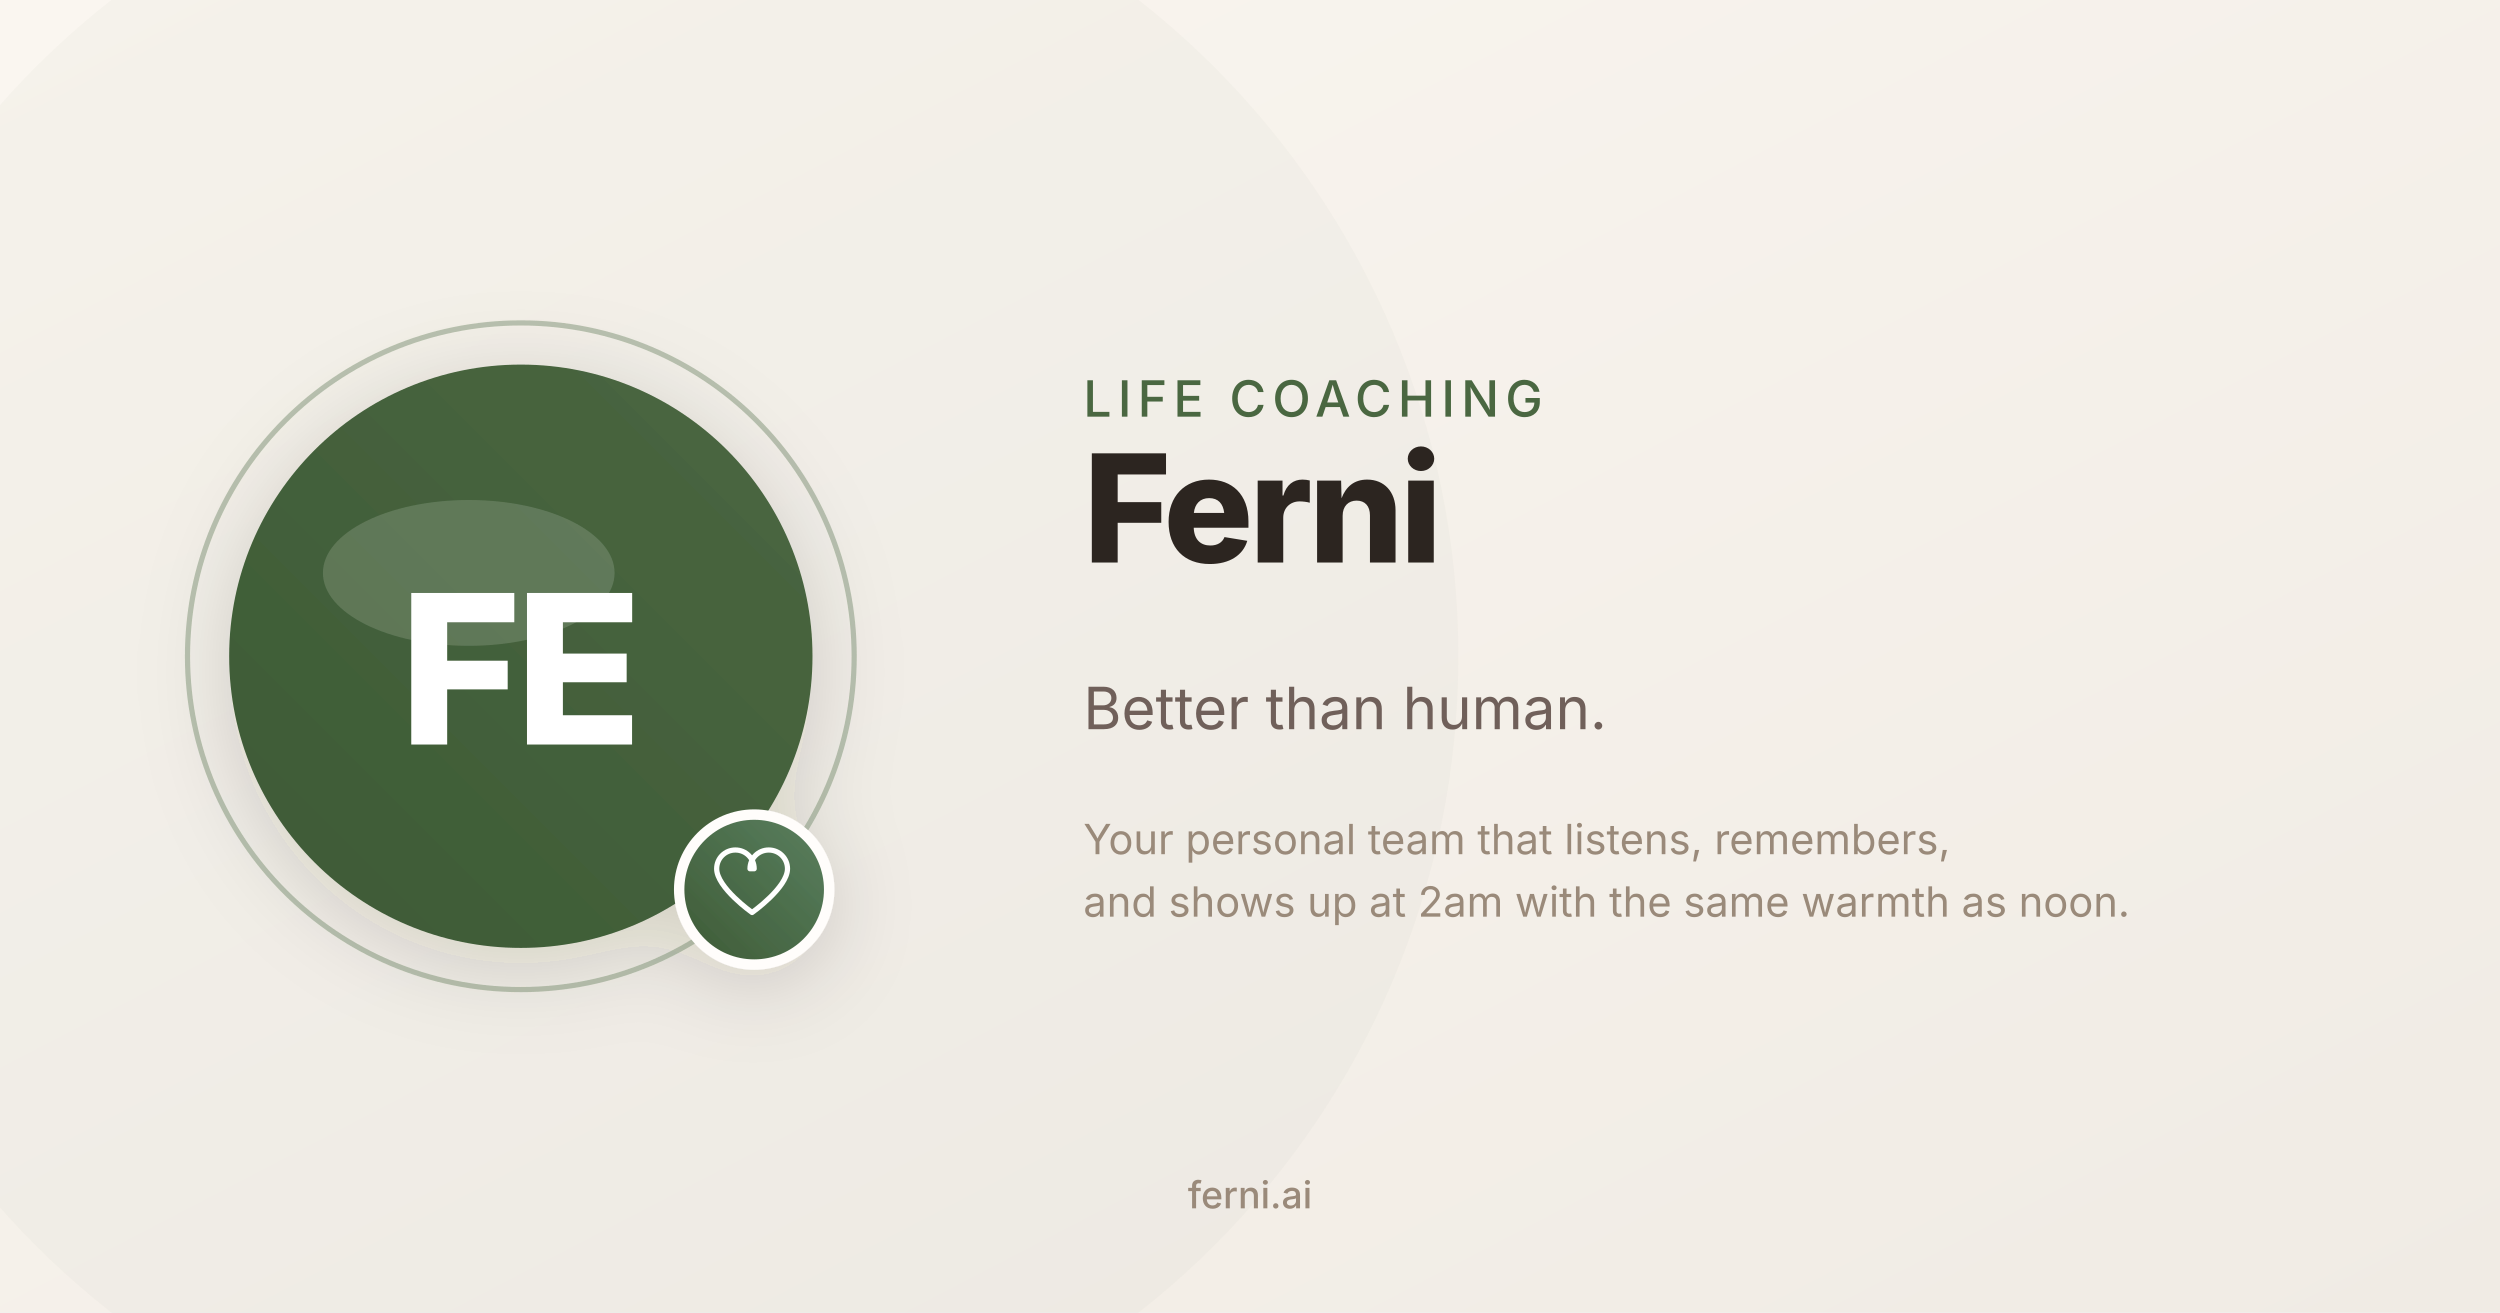
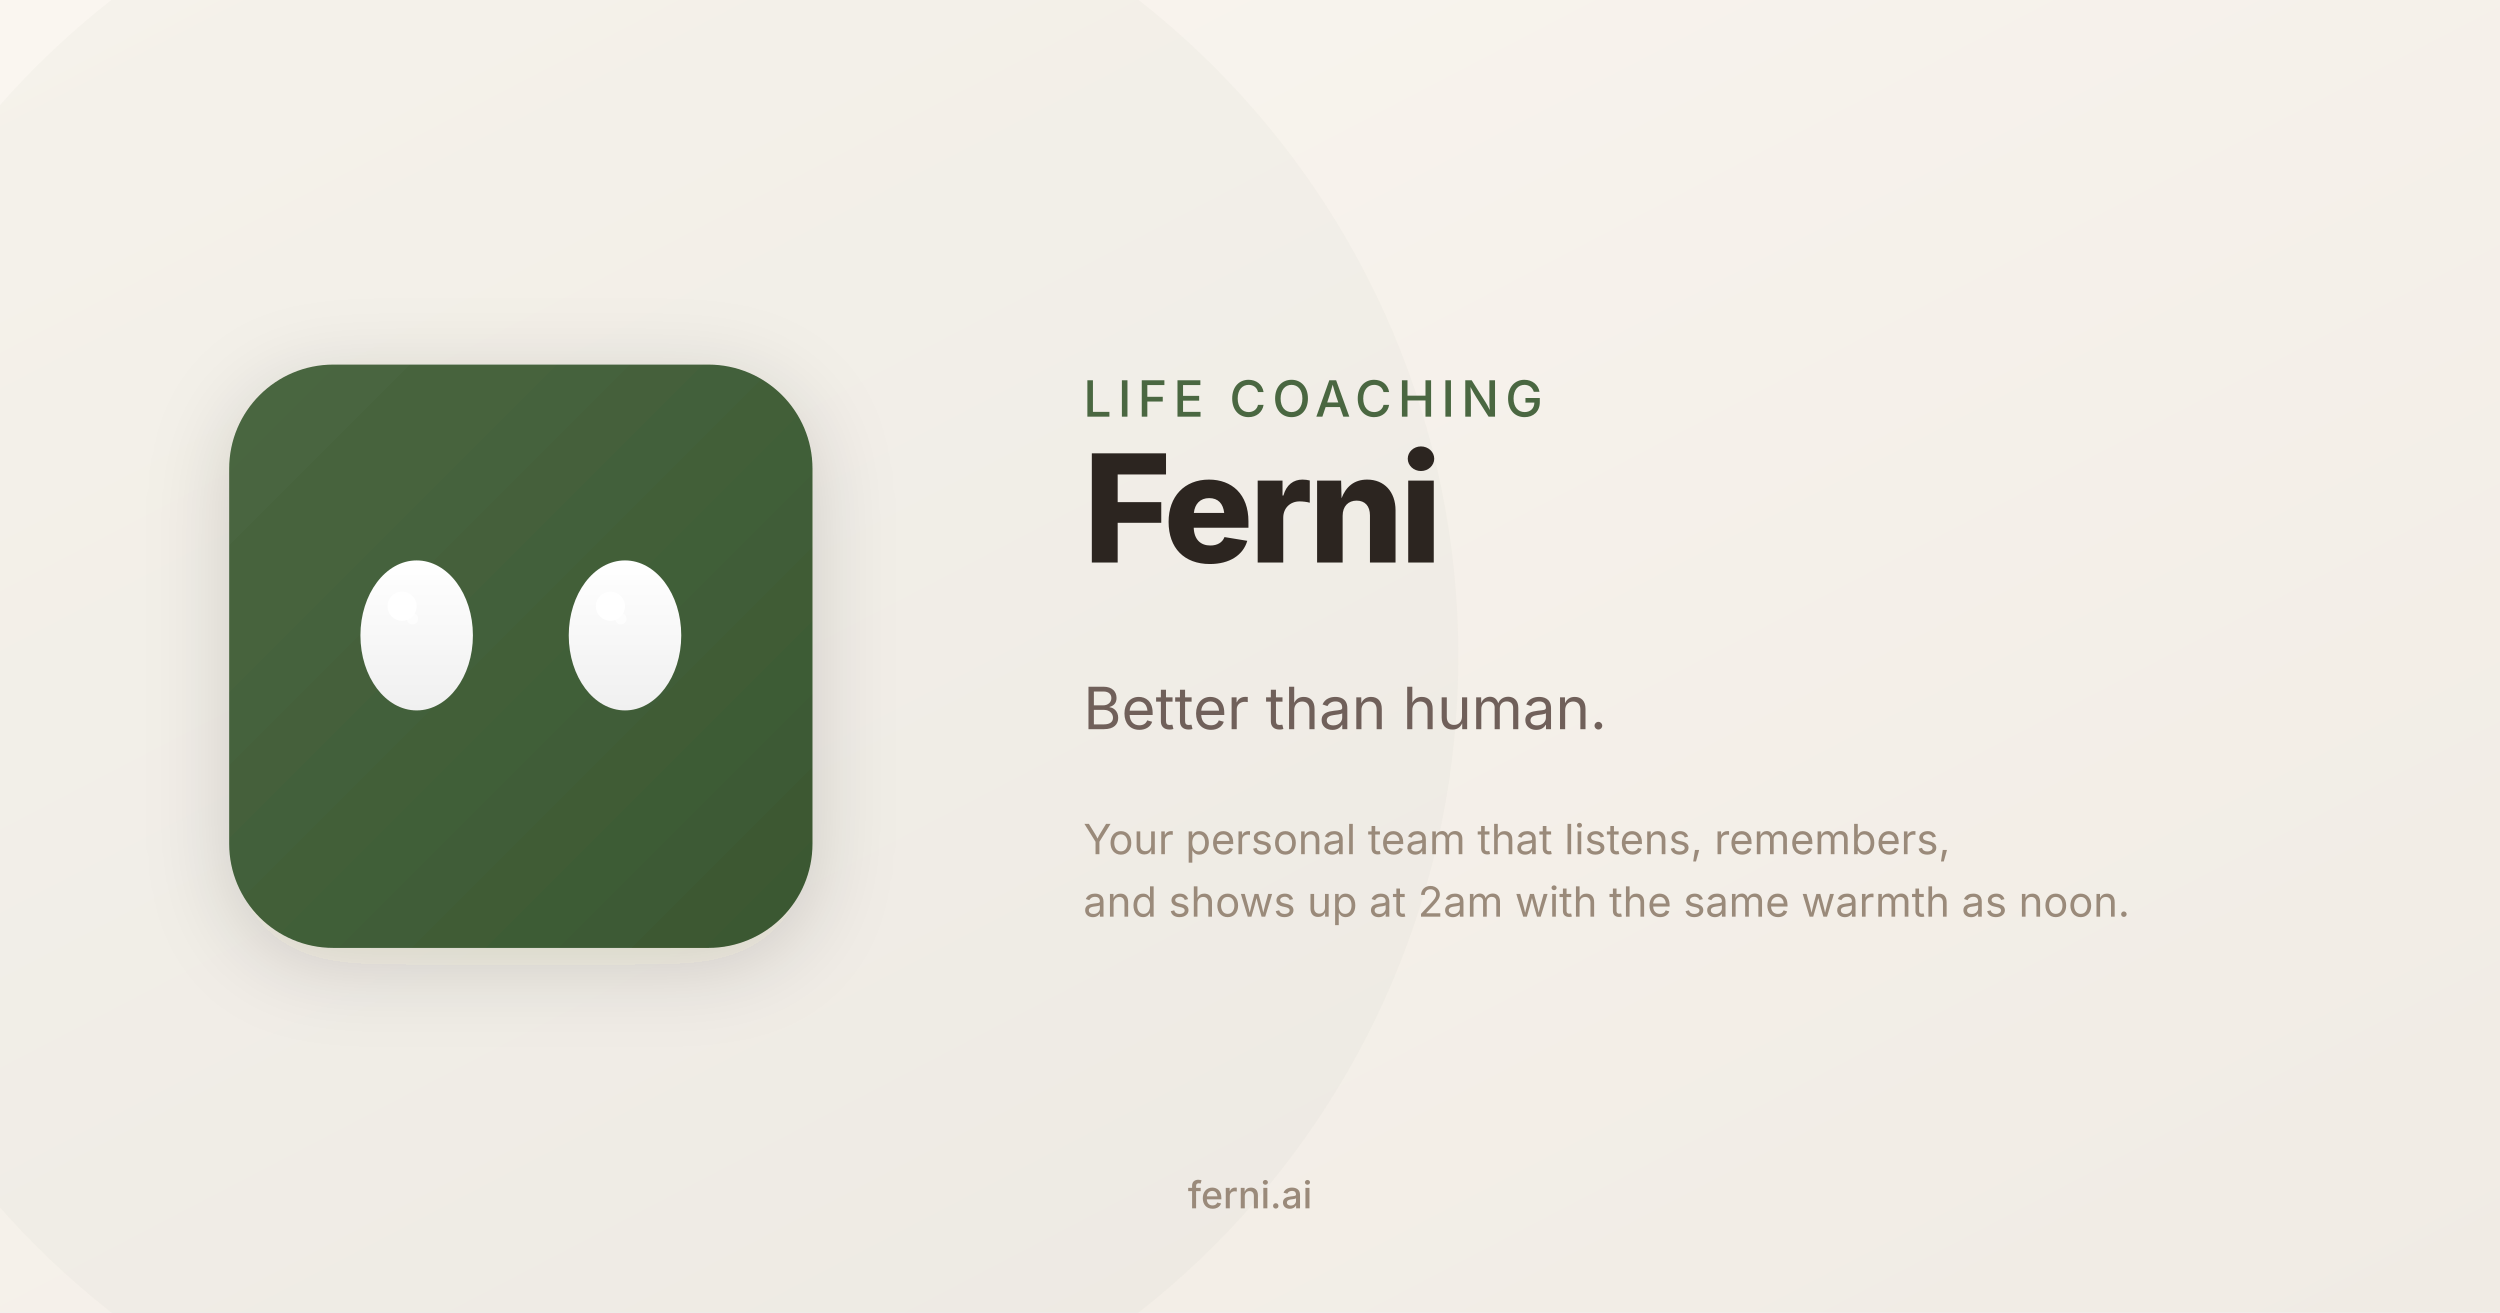
- <svg xmlns="http://www.w3.org/2000/svg" viewBox="0 0 1200 630" width="1200" height="630">
+ <svg xmlns="http://www.w3.org/2000/svg" viewBox="0 0 1200 630">
  <defs>
    <linearGradient id="bgGrad" x1="0%" y1="0%" x2="100%" y2="100%">
      <stop offset="0%" stop-color="#FAF6F0" />
      <stop offset="100%" stop-color="#F0EBE4" />
    </linearGradient>
-     <linearGradient id="avatarGradOG" x1="0%" y1="100%" x2="100%" y2="0%">
-       <stop offset="0%" stop-color="#3d5a35" />
-       <stop offset="100%" stop-color="#4a6741" />
+     <linearGradient id="orbGradientOG" x1="0%" y1="0%" x2="100%" y2="100%">
+       <stop offset="0%" stop-color="#4a6741" />
+       <stop offset="100%" stop-color="#3a5731" />
    </linearGradient>
-     <linearGradient id="badgeGradOG" x1="0%" y1="100%" x2="100%" y2="0%">
-       <stop offset="0%" stop-color="#3d5a35" />
-       <stop offset="100%" stop-color="#5a8060" />
+     <linearGradient id="eyeFillOG" x1="0%" y1="0%" x2="0%" y2="100%">
+       <stop offset="0%" stop-color="#ffffff" />
+       <stop offset="100%" stop-color="#f0f0f0" />
    </linearGradient>
    <filter id="avatarShadow" x="-50%" y="-50%" width="200%" height="200%">
      <feDropShadow dx="0" dy="8" stdDeviation="20" flood-color="#2c2520" flood-opacity="0.15" />
    </filter>
  </defs>
  <rect width="1200" height="630" fill="url(#bgGrad)" />
  <circle cx="300" cy="315" r="400" fill="#4a6741" opacity="0.03" />
  <g transform="translate(250, 315)" filter="url(#avatarShadow)">
-     <circle cx="0" cy="0" r="160" fill="none" stroke="#4a6741" stroke-width="2.5" opacity="0.35" />
-     <circle cx="0" cy="0" r="140" fill="url(#avatarGradOG)" />
-     <text x="0" y="0" text-anchor="middle" dominant-baseline="central" font-family="'Plus Jakarta Sans', 'SF Pro Display', system-ui, sans-serif" font-size="100" font-weight="800" fill="white" letter-spacing="-3">
-       <tspan dy="6">FE</tspan>
-     </text>
-     <ellipse cx="-25" cy="-40" rx="70" ry="35" fill="white" opacity="0.15" />
-     <circle cx="112" cy="112" r="36" fill="url(#badgeGradOG)" stroke="#FFFDFB" stroke-width="5" />
-     <path d="M112 102c0-5-4-9-9-9s-9 4-9 9c0 9 17 21 17 21s17-12 17-21c0-5-4-9-9-9s-9 4-9 9z" fill="none" stroke="white" stroke-width="2.5" stroke-linecap="round" stroke-linejoin="round" />
+     <rect x="-140" y="-140" width="280" height="280" rx="50" fill="url(#orbGradientOG)" />
+     <ellipse cx="-50" cy="-10" rx="27" ry="36" fill="url(#eyeFillOG)" />
+     <circle cx="-57" cy="-24" r="7" fill="white" />
+     <circle cx="-52" cy="-18" r="2.7" fill="white" opacity="0.7" />
+     <ellipse cx="50" cy="-10" rx="27" ry="36" fill="url(#eyeFillOG)" />
+     <circle cx="43" cy="-24" r="7" fill="white" />
+     <circle cx="48" cy="-18" r="2.7" fill="white" opacity="0.7" />
  </g>
  <g transform="translate(520, 200)">
    <text font-family="'Plus Jakarta Sans', 'SF Pro Display', system-ui, sans-serif" font-size="24" font-weight="500" fill="#4a6741" letter-spacing="3" text-transform="uppercase">LIFE COACHING</text>
    <text y="70" font-family="'Plus Jakarta Sans', 'SF Pro Display', system-ui, sans-serif" font-size="72" font-weight="800" fill="#2C2520" letter-spacing="-2">Ferni</text>
    <text y="150" font-family="'Inter', system-ui, sans-serif" font-size="28" font-weight="400" fill="#70605a">Better than human.</text>
    <text y="210" font-family="'Inter', system-ui, sans-serif" font-size="20" font-weight="400" fill="#9a8a7a">Your personal team that listens, remembers,</text>
    <text y="240" font-family="'Inter', system-ui, sans-serif" font-size="20" font-weight="400" fill="#9a8a7a">and shows up at 2am with the same warmth as noon.</text>
  </g>
  <text x="600" y="580" text-anchor="middle" font-family="'Inter', system-ui, sans-serif" font-size="18" font-weight="500" fill="#9a8a7a">ferni.ai</text>
</svg>
